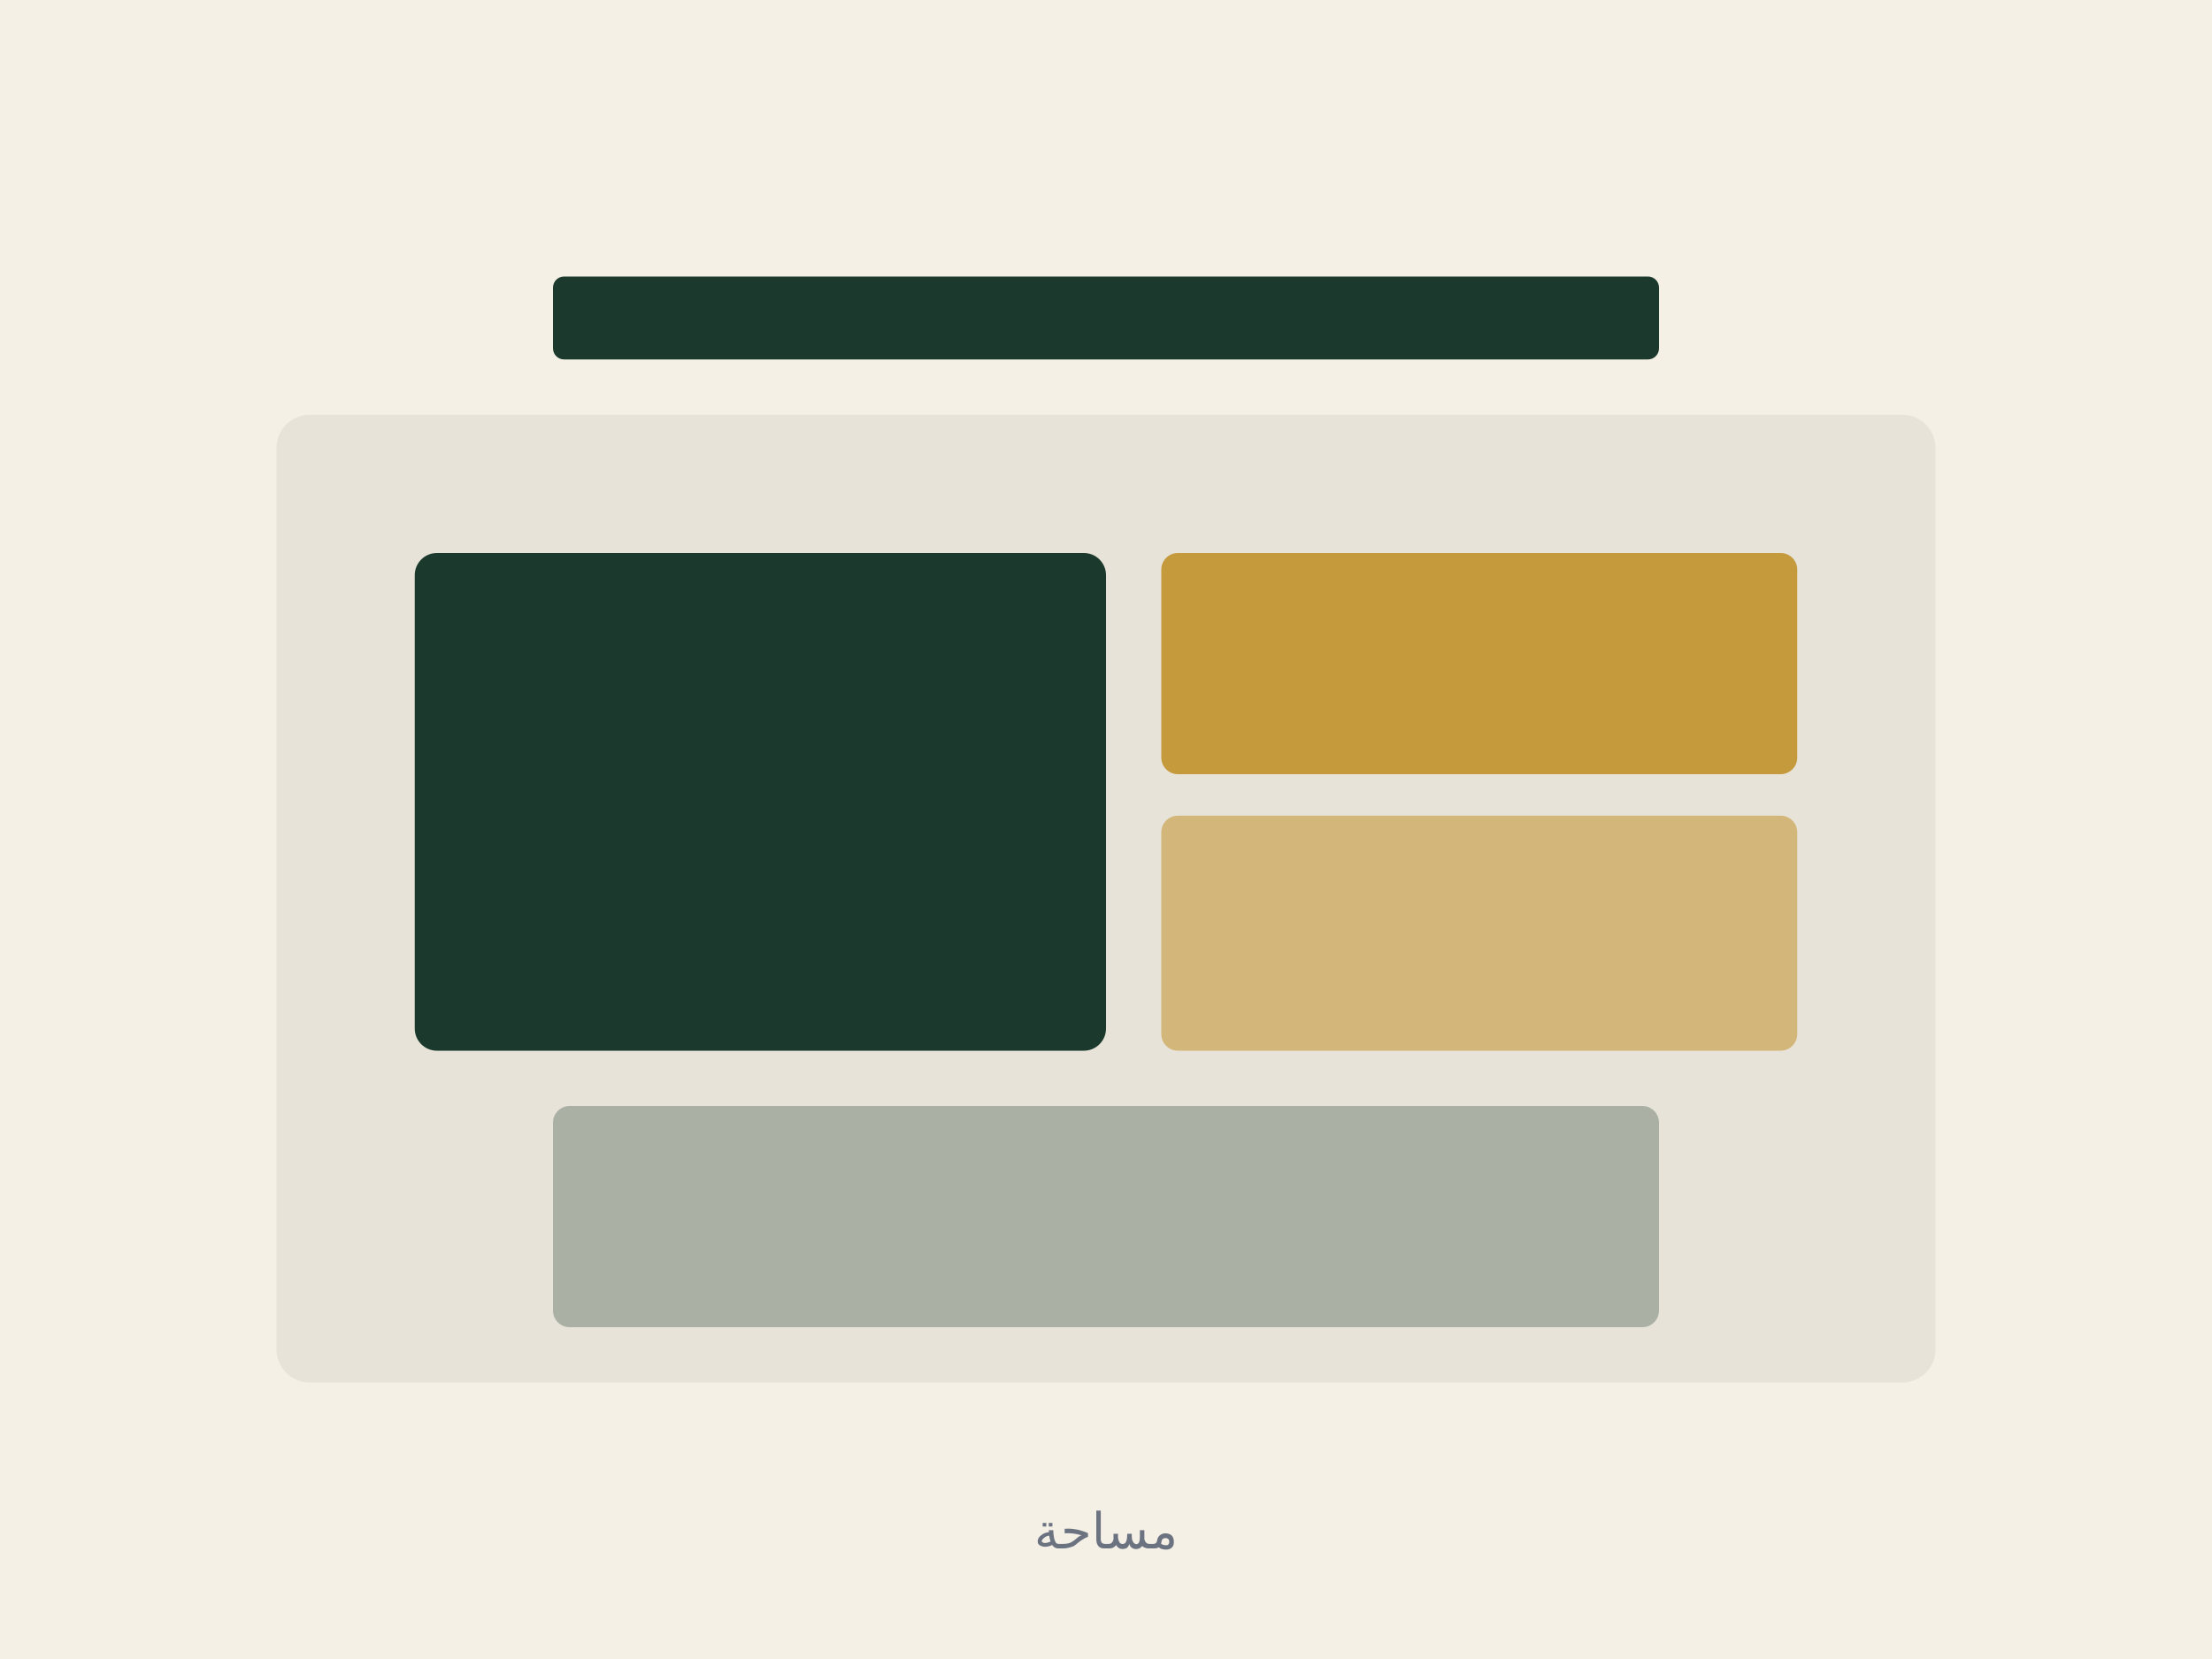
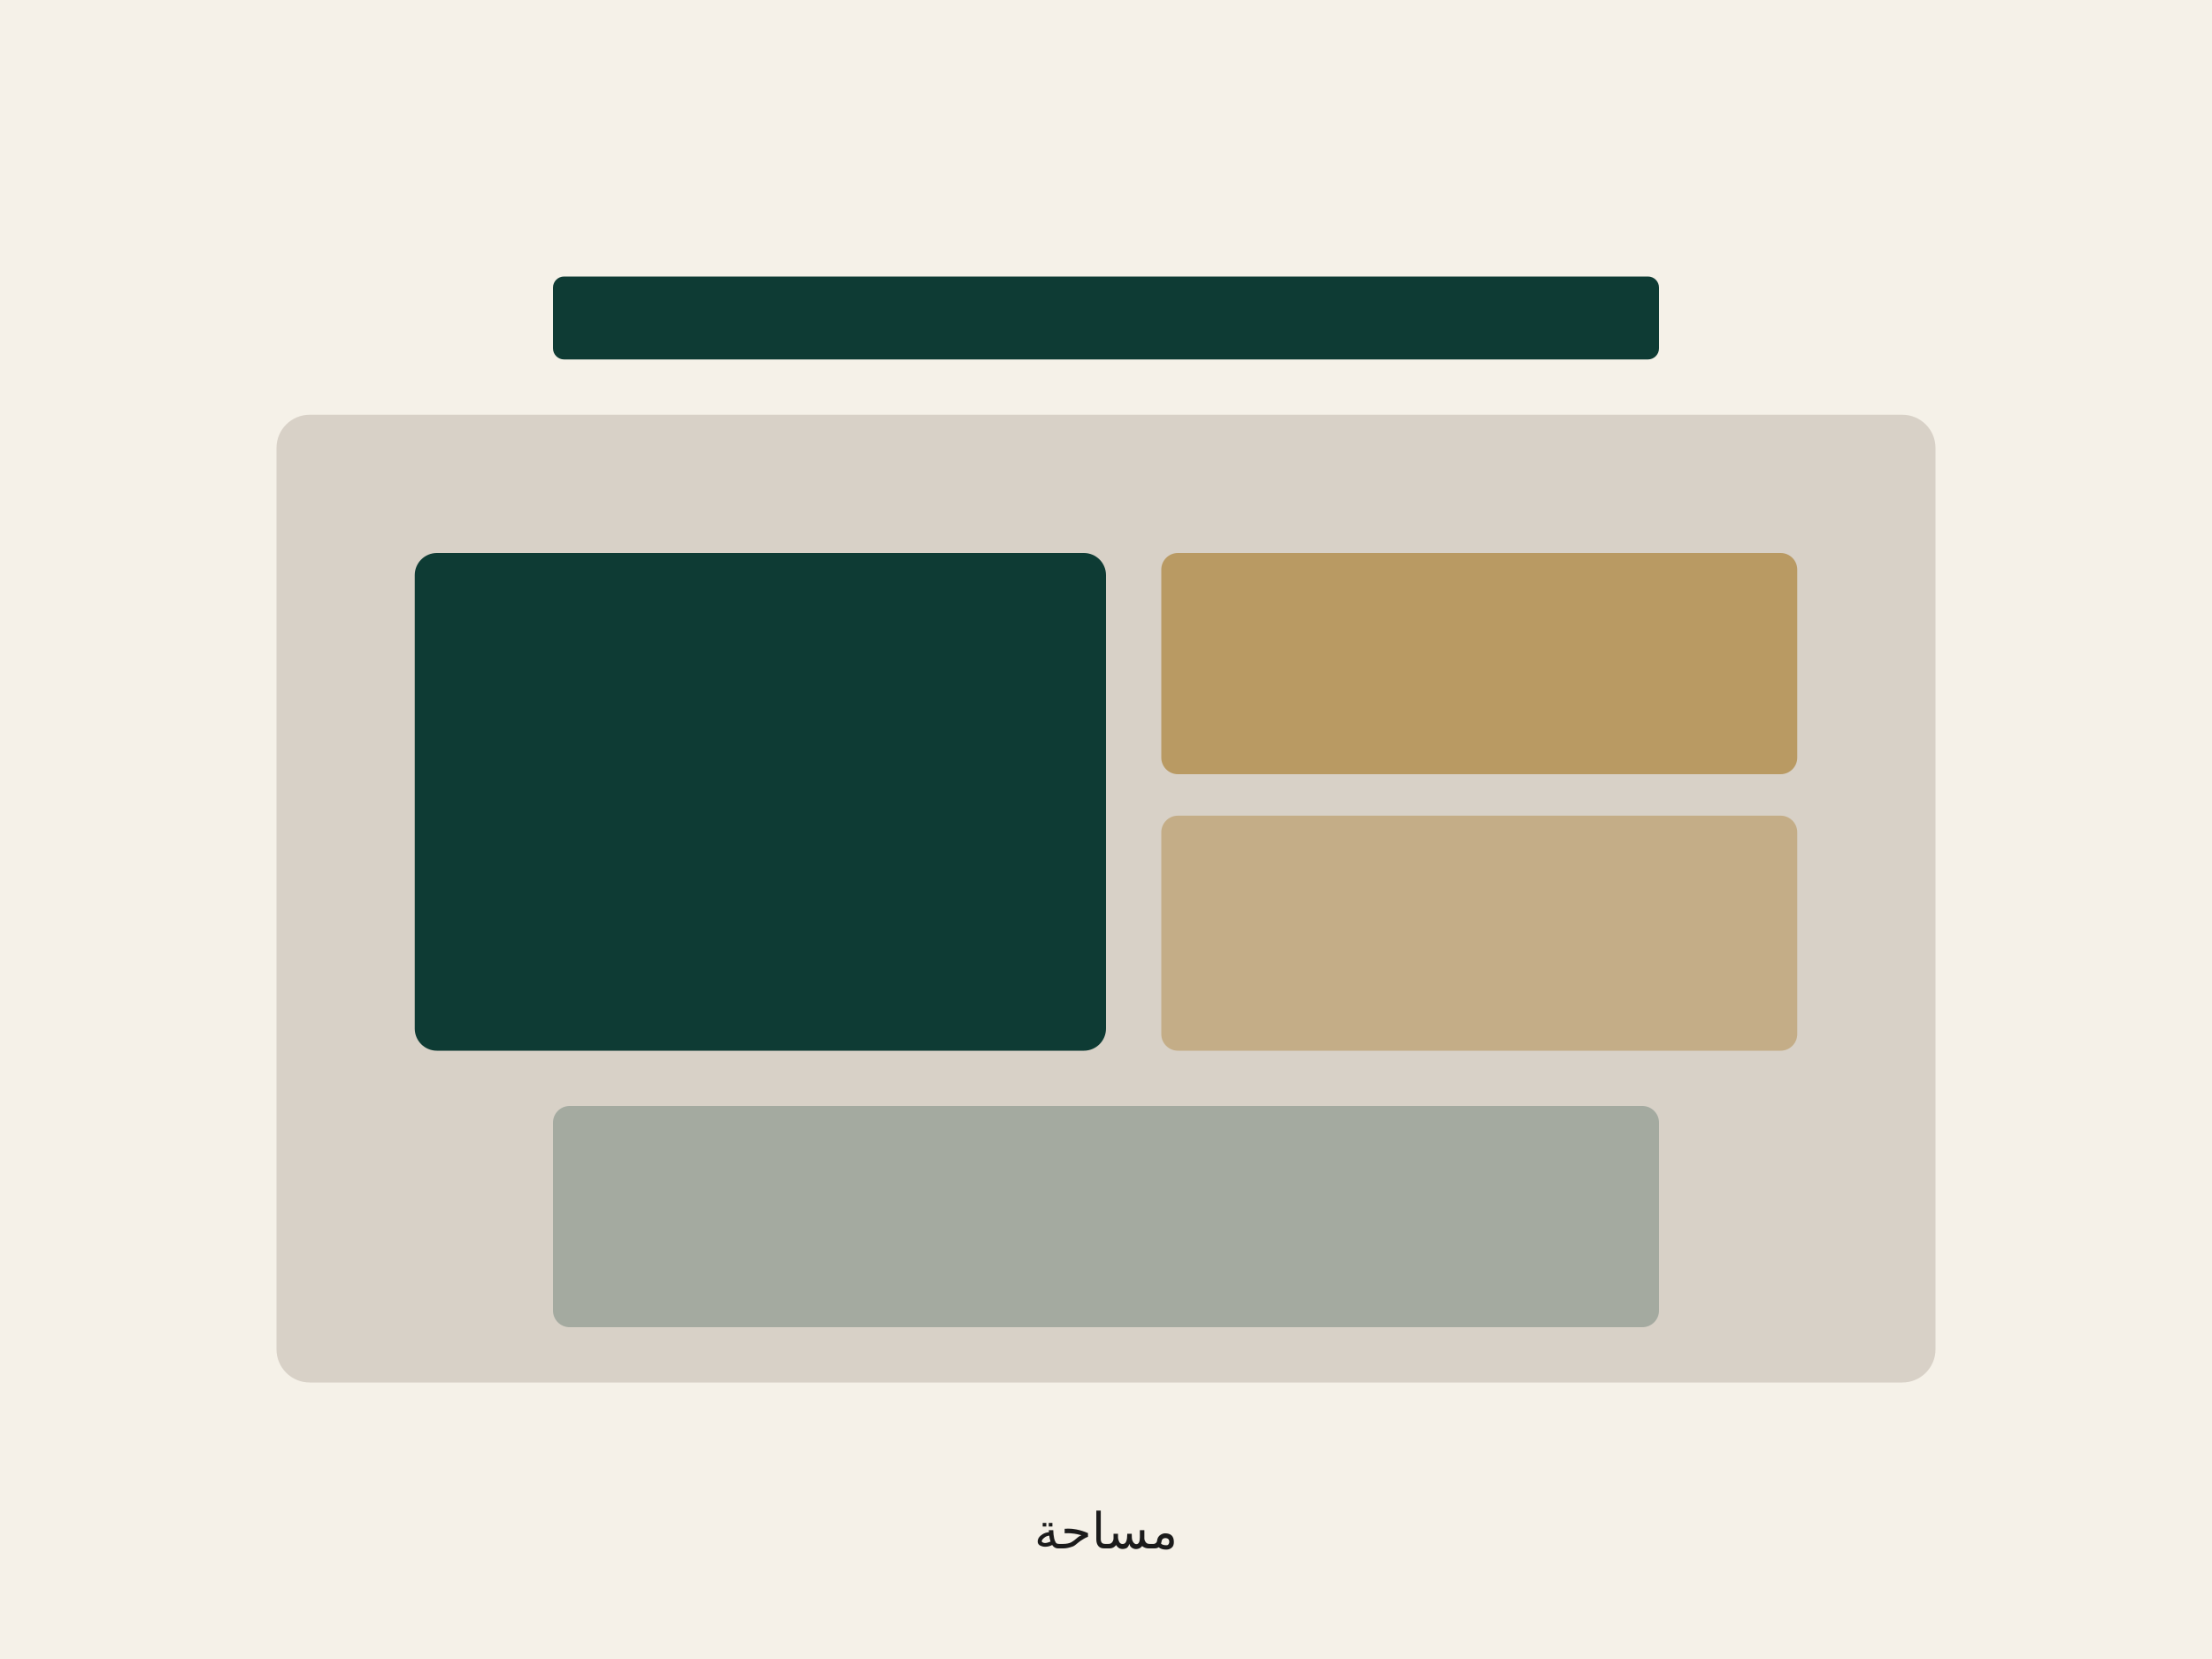
<svg xmlns="http://www.w3.org/2000/svg" width="800" height="600" viewBox="0 0 800 600">
-   <rect width="800" height="600" fill="#F5F0E6" />
-   <rect x="100" y="150" width="600" height="350" fill="#E8E3D8" rx="12" />
-   <rect x="200" y="100" width="400" height="30" fill="#1B3A2D" rx="4" />
-   <rect x="150" y="200" width="250" height="180" fill="#1B3A2D" rx="8" />
-   <rect x="420" y="200" width="230" height="80" fill="#C49A3C" rx="6" />
-   <rect x="420" y="295" width="230" height="85" fill="#C49A3C" opacity="0.6" rx="6" />
-   <rect x="200" y="400" width="400" height="80" fill="#1B3A2D" opacity="0.3" rx="6" />
-   <text x="400" y="560" text-anchor="middle" font-family="sans-serif" font-size="18" fill="#6B7280">مساحة</text>
+   <rect width="800" height="600" fill="#F5F1E8" />
+   <rect x="100" y="150" width="600" height="350" fill="#D8D1C7" rx="12" />
+   <rect x="200" y="100" width="400" height="30" fill="#0E3B34" rx="4" />
+   <rect x="150" y="200" width="250" height="180" fill="#0E3B34" rx="8" />
+   <rect x="420" y="200" width="230" height="80" fill="#B99A63" rx="6" />
+   <rect x="420" y="295" width="230" height="85" fill="#B99A63" opacity="0.64" rx="6" />
+   <rect x="200" y="400" width="400" height="80" fill="#0E3B34" opacity="0.26" rx="6" />
+   <text x="400" y="560" text-anchor="middle" font-family="Cairo, sans-serif" font-size="18" fill="#1B1B1B">مساحة</text>
</svg>
